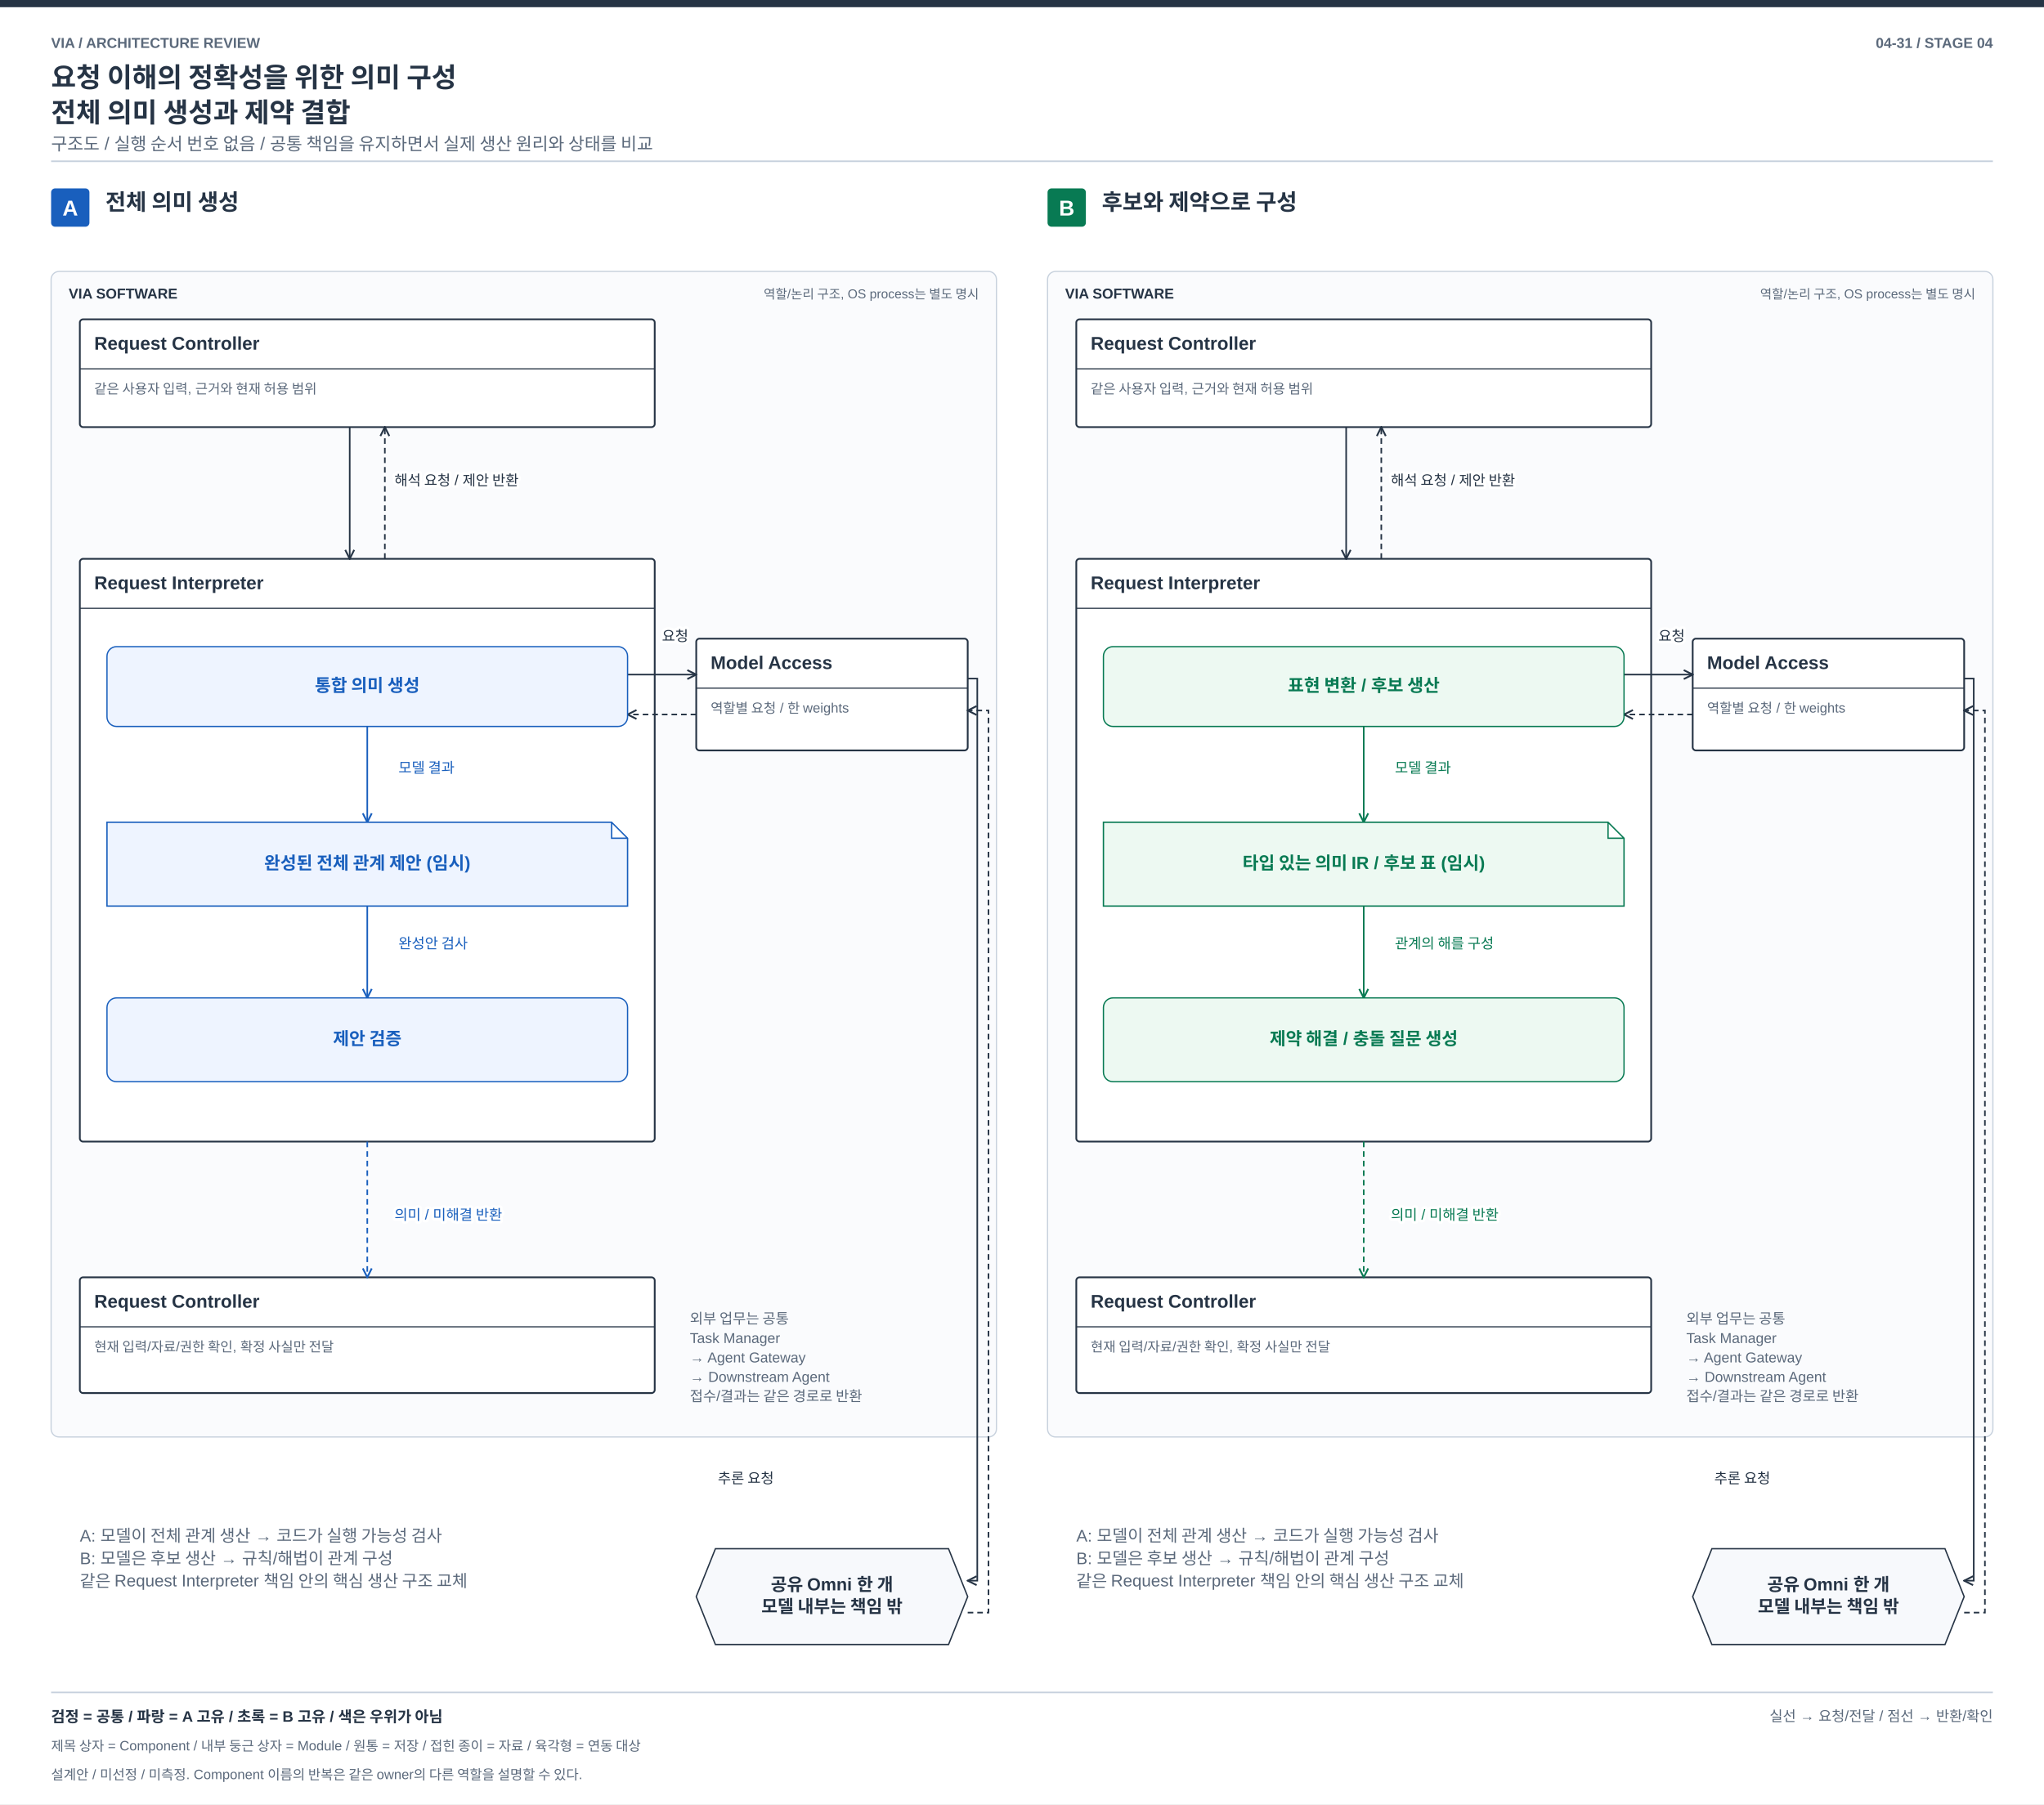
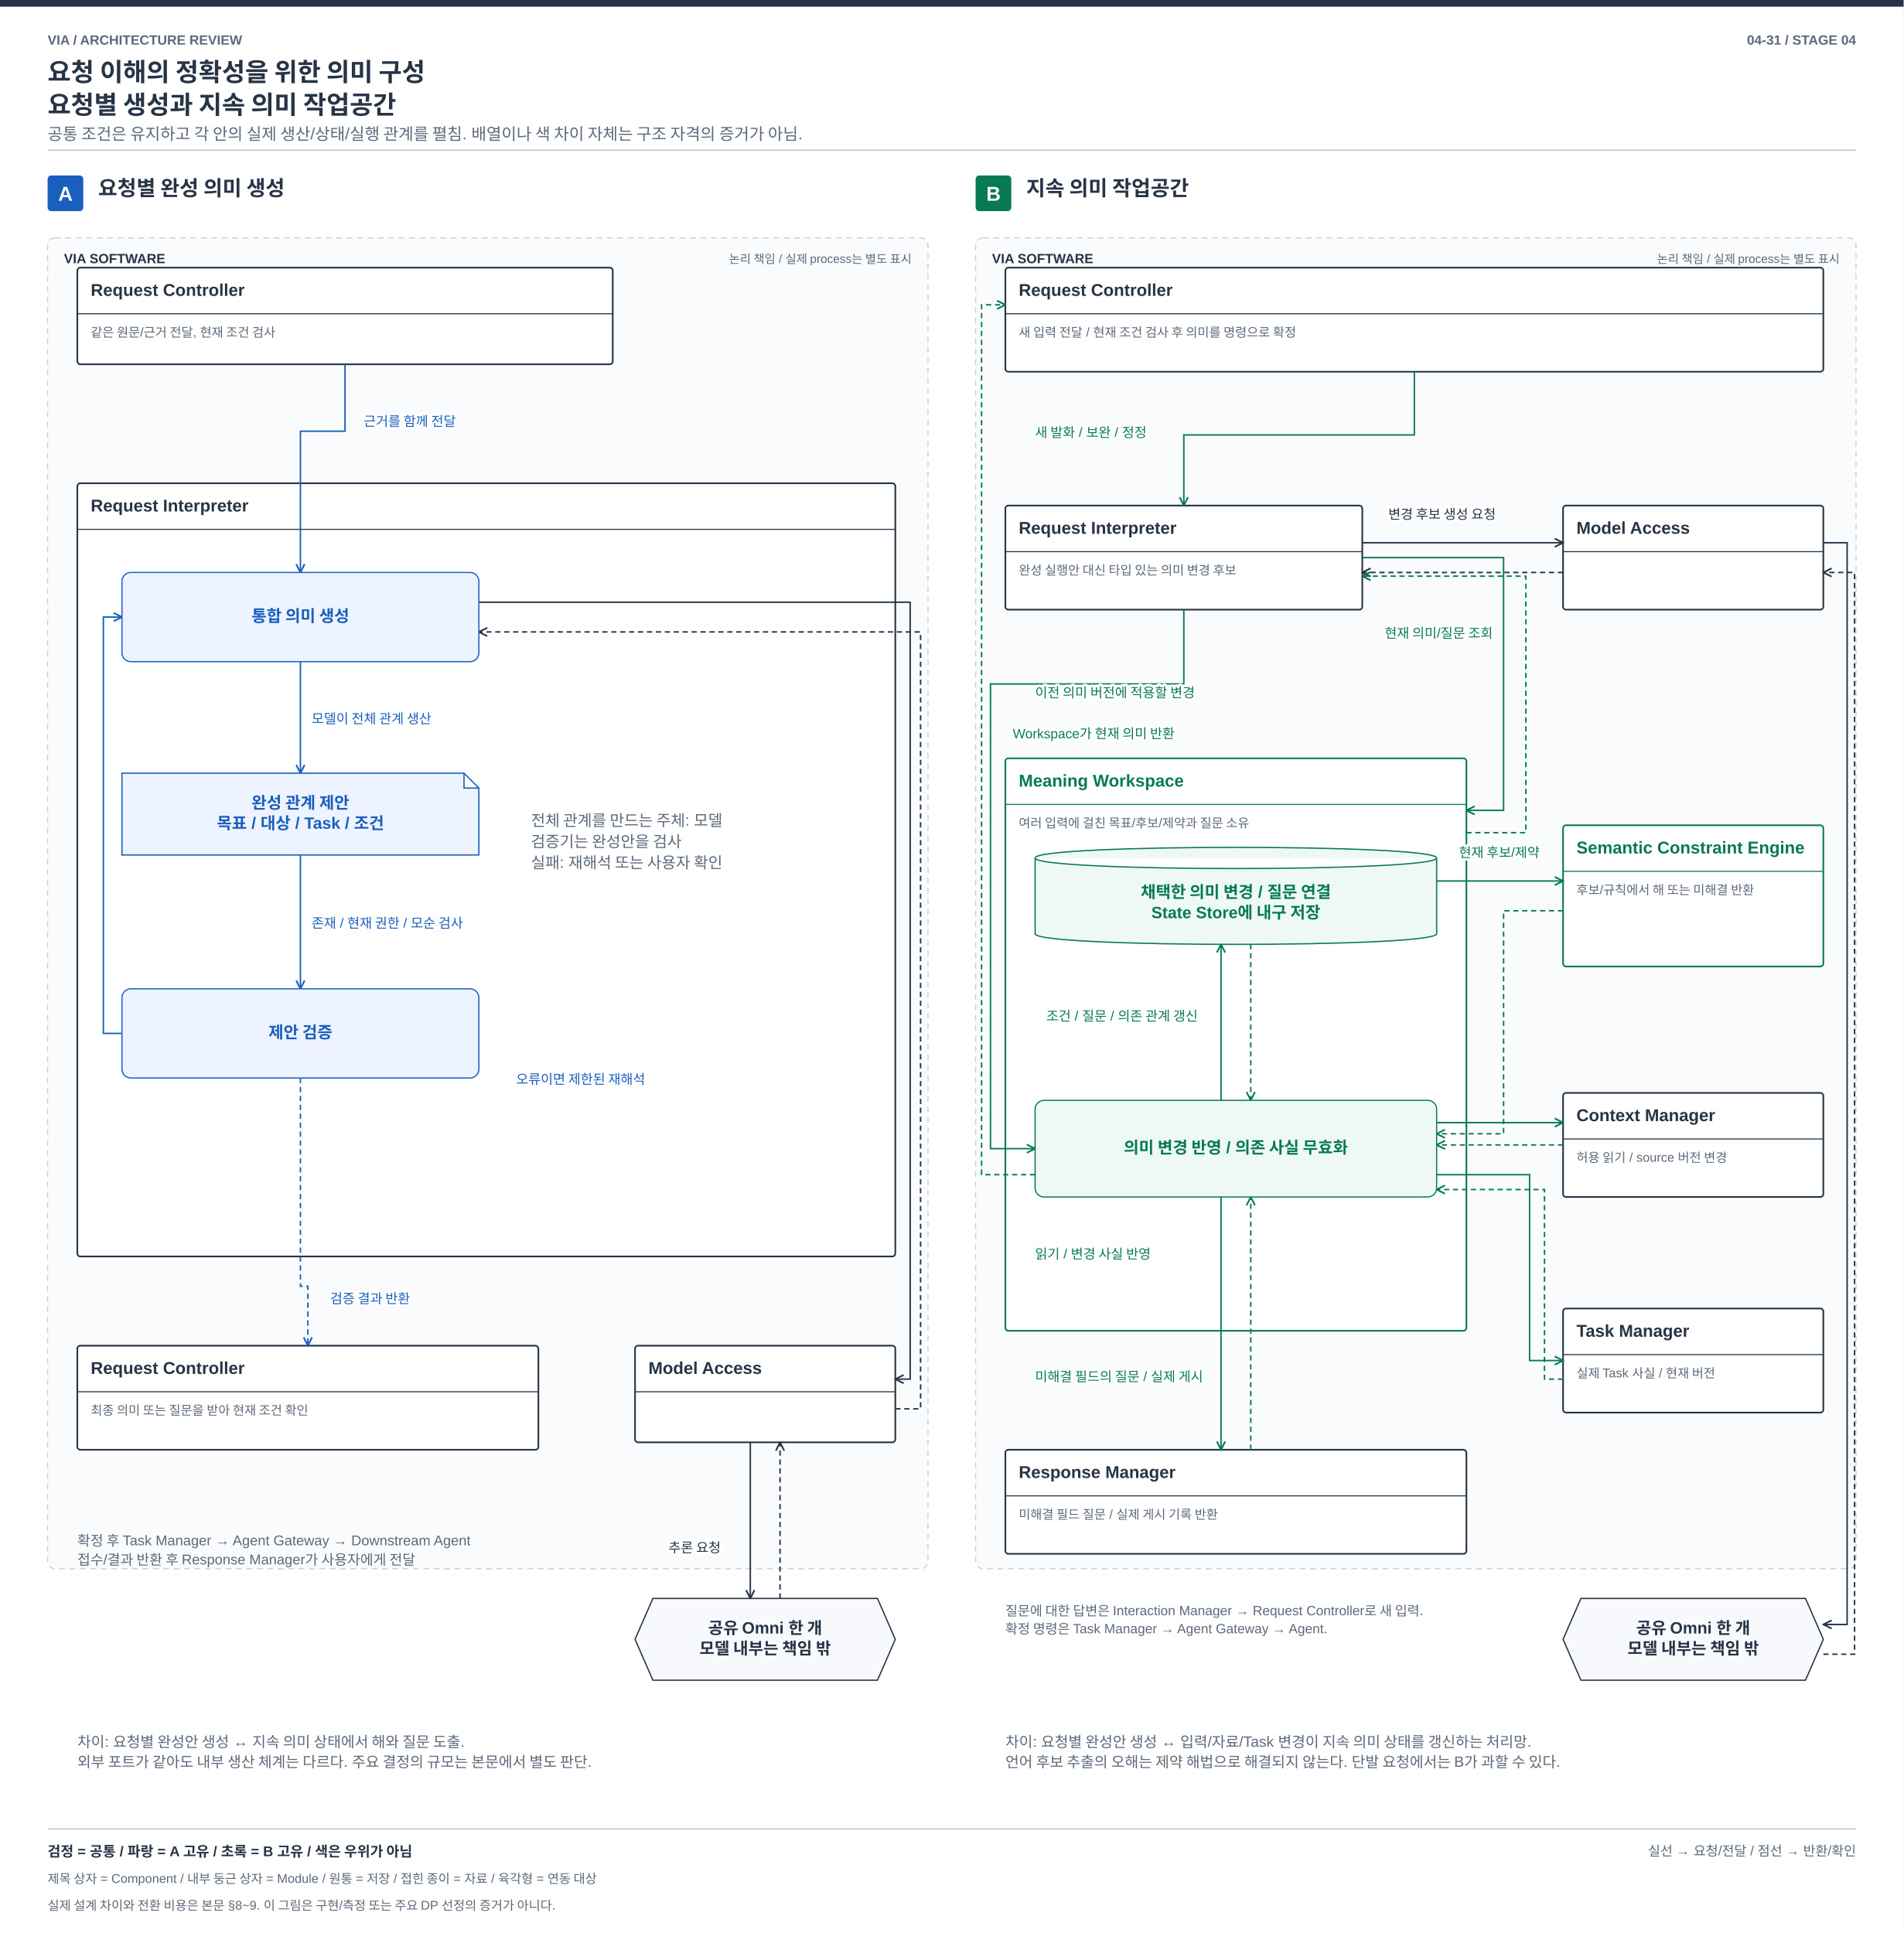
- <svg xmlns="http://www.w3.org/2000/svg" width="2560" height="2260" viewBox="0 0 2560 2260" role="img" aria-labelledby="title">
+ <svg xmlns="http://www.w3.org/2000/svg" width="2560" height="2600" viewBox="0 0 2560 2600" role="img" aria-labelledby="title">
  <defs>
    <marker id="a263445" viewBox="0 0 10 10" refX="9" refY="5" markerWidth="7" markerHeight="7" orient="auto-start-reverse">
      <path d="M1 1L9 5L1 9" fill="none" stroke="#263445" stroke-width="1.6" />
    </marker>
    <marker id="a195FBD" viewBox="0 0 10 10" refX="9" refY="5" markerWidth="7" markerHeight="7" orient="auto-start-reverse">
      <path d="M1 1L9 5L1 9" fill="none" stroke="#195FBD" stroke-width="1.6" />
    </marker>
    <marker id="a087A53" viewBox="0 0 10 10" refX="9" refY="5" markerWidth="7" markerHeight="7" orient="auto-start-reverse">
      <path d="M1 1L9 5L1 9" fill="none" stroke="#087A53" stroke-width="1.6" />
    </marker>
  </defs>
-   <rect width="2560" height="2260" fill="white" />
+   <rect width="2560" height="2600" fill="white" />
  <g font-family="Arial, Apple SD Gothic Neo, Malgun Gothic, sans-serif">
    <rect id="e1" x="0" y="0" width="2560" height="9" rx="0" fill="#263445" stroke="none" stroke-width="1.5" />
    <rect id="e7" x="64" y="236" width="48" height="48" rx="5" fill="#195FBD" stroke="none" stroke-width="1.5" />
-     <rect id="Avia" x="64" y="340" width="1184" height="1460" rx="10" fill="#FAFBFD" stroke="#C7D1DD" stroke-width="1.5" />
-     <rect id="e38" x="1312" y="236" width="48" height="48" rx="5" fill="#087A53" stroke="none" stroke-width="1.5" />
-     <rect id="Bvia" x="1312" y="340" width="1184" height="1460" rx="10" fill="#FAFBFD" stroke="#C7D1DD" stroke-width="1.5" />
-     <g id="Ainput" data-component="true">
-       <rect x="100" y="400" width="720" height="135" rx="4" fill="white" stroke="#263445" stroke-width="2.2" />
-       <path d="M100 462H820" stroke="#263445" stroke-width="1.4" />
-       <text x="118" y="438.0" text-anchor="start" font-size="23" font-weight="700" fill="#263445">Request Controller</text>
-       <text x="118" y="493.0" text-anchor="start" font-size="17" font-weight="400" fill="#5B697B">같은 사용자 입력, 근거와 현재 허용 범위</text>
-     </g>
-     <g id="Acommit" data-component="true">
-       <rect x="100" y="1600" width="720" height="145" rx="4" fill="white" stroke="#263445" stroke-width="2.2" />
-       <path d="M100 1662H820" stroke="#263445" stroke-width="1.4" />
-       <text x="118" y="1638.0" text-anchor="start" font-size="23" font-weight="700" fill="#263445">Request Controller</text>
-       <text x="118" y="1693.0" text-anchor="start" font-size="17" font-weight="400" fill="#5B697B">현재 입력/자료/권한 확인, 확정 사실만 전달</text>
-     </g>
-     <g id="Aengine" data-component="true">
-       <rect x="100" y="700" width="720" height="730" rx="4" fill="white" stroke="#263445" stroke-width="2.2" />
-       <path d="M100 762H820" stroke="#263445" stroke-width="1.4" />
-       <text x="118" y="738.0" text-anchor="start" font-size="23" font-weight="700" fill="#263445">Request Interpreter</text>
+     <rect id="Avia" x="64" y="320" width="1184" height="1790" rx="10" fill="#FAFBFD" stroke="#C7D1DD" stroke-width="1.5" stroke-dasharray="8 6" />
+     <rect id="e39" x="1312" y="236" width="48" height="48" rx="5" fill="#087A53" stroke="none" stroke-width="1.5" />
+     <rect id="Bvia" x="1312" y="320" width="1184" height="1790" rx="10" fill="#FAFBFD" stroke="#C7D1DD" stroke-width="1.5" stroke-dasharray="8 6" />
+     <g id="Arc" data-component="true">
+       <rect x="104" y="360" width="720" height="130" rx="4" fill="white" stroke="#263445" stroke-width="2.2" />
+       <path d="M104 422H824" stroke="#263445" stroke-width="1.4" />
+       <text x="122" y="398.0" text-anchor="start" font-size="23" font-weight="700" fill="#263445">Request Controller</text>
+       <text x="122" y="453.0" text-anchor="start" font-size="17" font-weight="400" fill="#5B697B">같은 원문/근거 전달, 현재 조건 검사</text>
+     </g>
+     <g id="Ari" data-component="true">
+       <rect x="104" y="650" width="1100" height="1040" rx="4" fill="white" stroke="#263445" stroke-width="2.2" />
+       <path d="M104 712H1204" stroke="#263445" stroke-width="1.4" />
+       <text x="122" y="688.0" text-anchor="start" font-size="23" font-weight="700" fill="#263445">Request Interpreter</text>
    </g>
    <g id="Ama" data-component="true">
-       <rect x="872" y="800" width="340" height="140" rx="4" fill="white" stroke="#263445" stroke-width="2.2" />
-       <path d="M872 862H1212" stroke="#263445" stroke-width="1.4" />
-       <text x="890" y="838.0" text-anchor="start" font-size="23" font-weight="700" fill="#263445">Model Access</text>
-       <text x="890" y="893.0" text-anchor="start" font-size="17" font-weight="400" fill="#5B697B">역할별 요청 / 한 weights</text>
-     </g>
-     <g id="Binput" data-component="true">
-       <rect x="1348" y="400" width="720" height="135" rx="4" fill="white" stroke="#263445" stroke-width="2.2" />
-       <path d="M1348 462H2068" stroke="#263445" stroke-width="1.4" />
-       <text x="1366" y="438.0" text-anchor="start" font-size="23" font-weight="700" fill="#263445">Request Controller</text>
-       <text x="1366" y="493.0" text-anchor="start" font-size="17" font-weight="400" fill="#5B697B">같은 사용자 입력, 근거와 현재 허용 범위</text>
-     </g>
-     <g id="Bcommit" data-component="true">
-       <rect x="1348" y="1600" width="720" height="145" rx="4" fill="white" stroke="#263445" stroke-width="2.2" />
-       <path d="M1348 1662H2068" stroke="#263445" stroke-width="1.4" />
-       <text x="1366" y="1638.0" text-anchor="start" font-size="23" font-weight="700" fill="#263445">Request Controller</text>
-       <text x="1366" y="1693.0" text-anchor="start" font-size="17" font-weight="400" fill="#5B697B">현재 입력/자료/권한 확인, 확정 사실만 전달</text>
+       <rect x="854" y="1810" width="350" height="130" rx="4" fill="white" stroke="#263445" stroke-width="2.2" />
+       <path d="M854 1872H1204" stroke="#263445" stroke-width="1.4" />
+       <text x="872" y="1848.0" text-anchor="start" font-size="23" font-weight="700" fill="#263445">Model Access</text>
+     </g>
+     <g id="Aout" data-component="true">
+       <rect x="104" y="1810" width="620" height="140" rx="4" fill="white" stroke="#263445" stroke-width="2.2" />
+       <path d="M104 1872H724" stroke="#263445" stroke-width="1.4" />
+       <text x="122" y="1848.0" text-anchor="start" font-size="23" font-weight="700" fill="#263445">Request Controller</text>
+       <text x="122" y="1903.0" text-anchor="start" font-size="17" font-weight="400" fill="#5B697B">최종 의미 또는 질문을 받아 현재 조건 확인</text>
+     </g>
+     <g id="Brc" data-component="true">
+       <rect x="1352" y="360" width="1100" height="140" rx="4" fill="white" stroke="#263445" stroke-width="2.2" />
+       <path d="M1352 422H2452" stroke="#263445" stroke-width="1.4" />
+       <text x="1370" y="398.0" text-anchor="start" font-size="23" font-weight="700" fill="#263445">Request Controller</text>
+       <text x="1370" y="453.0" text-anchor="start" font-size="17" font-weight="400" fill="#5B697B">새 입력 전달 / 현재 조건 검사 후 의미를 명령으로 확정</text>
+     </g>
+     <g id="Bri" data-component="true">
+       <rect x="1352" y="680" width="480" height="140" rx="4" fill="white" stroke="#263445" stroke-width="2.2" />
+       <path d="M1352 742H1832" stroke="#263445" stroke-width="1.4" />
+       <text x="1370" y="718.0" text-anchor="start" font-size="23" font-weight="700" fill="#263445">Request Interpreter</text>
+       <text x="1370" y="773.0" text-anchor="start" font-size="17" font-weight="400" fill="#5B697B">완성 실행안 대신 타입 있는 의미 변경 후보</text>
+     </g>
+     <g id="Bma" data-component="true">
+       <rect x="2102" y="680" width="350" height="140" rx="4" fill="white" stroke="#263445" stroke-width="2.2" />
+       <path d="M2102 742H2452" stroke="#263445" stroke-width="1.4" />
+       <text x="2120" y="718.0" text-anchor="start" font-size="23" font-weight="700" fill="#263445">Model Access</text>
+     </g>
+     <g id="Bworkspace" data-component="true">
+       <rect x="1352" y="1020" width="620" height="770" rx="4" fill="white" stroke="#087A53" stroke-width="2.2" />
+       <path d="M1352 1082H1972" stroke="#087A53" stroke-width="1.4" />
+       <text x="1370" y="1058.0" text-anchor="start" font-size="23" font-weight="700" fill="#087A53">Meaning Workspace</text>
+       <text x="1370" y="1113.0" text-anchor="start" font-size="17" font-weight="400" fill="#5B697B">여러 입력에 걸친 목표/후보/제약과 질문 소유</text>
    </g>
    <g id="Bengine" data-component="true">
-       <rect x="1348" y="700" width="720" height="730" rx="4" fill="white" stroke="#263445" stroke-width="2.2" />
-       <path d="M1348 762H2068" stroke="#263445" stroke-width="1.4" />
-       <text x="1366" y="738.0" text-anchor="start" font-size="23" font-weight="700" fill="#263445">Request Interpreter</text>
-     </g>
-     <g id="Bma" data-component="true">
-       <rect x="2120" y="800" width="340" height="140" rx="4" fill="white" stroke="#263445" stroke-width="2.2" />
-       <path d="M2120 862H2460" stroke="#263445" stroke-width="1.4" />
-       <text x="2138" y="838.0" text-anchor="start" font-size="23" font-weight="700" fill="#263445">Model Access</text>
-       <text x="2138" y="893.0" text-anchor="start" font-size="17" font-weight="400" fill="#5B697B">역할별 요청 / 한 weights</text>
+       <rect x="2102" y="1110" width="350" height="190" rx="4" fill="white" stroke="#087A53" stroke-width="2.2" />
+       <path d="M2102 1172H2452" stroke="#087A53" stroke-width="1.4" />
+       <text x="2120" y="1148.0" text-anchor="start" font-size="23" font-weight="700" fill="#087A53">Semantic Constraint Engine</text>
+       <text x="2120" y="1203.0" text-anchor="start" font-size="17" font-weight="400" fill="#5B697B">후보/규칙에서 해 또는 미해결 반환</text>
+     </g>
+     <g id="Bcm" data-component="true">
+       <rect x="2102" y="1470" width="350" height="140" rx="4" fill="white" stroke="#263445" stroke-width="2.2" />
+       <path d="M2102 1532H2452" stroke="#263445" stroke-width="1.4" />
+       <text x="2120" y="1508.0" text-anchor="start" font-size="23" font-weight="700" fill="#263445">Context Manager</text>
+       <text x="2120" y="1563.0" text-anchor="start" font-size="17" font-weight="400" fill="#5B697B">허용 읽기 / source 버전 변경</text>
+     </g>
+     <g id="Btm" data-component="true">
+       <rect x="2102" y="1760" width="350" height="140" rx="4" fill="white" stroke="#263445" stroke-width="2.2" />
+       <path d="M2102 1822H2452" stroke="#263445" stroke-width="1.4" />
+       <text x="2120" y="1798.0" text-anchor="start" font-size="23" font-weight="700" fill="#263445">Task Manager</text>
+       <text x="2120" y="1853.0" text-anchor="start" font-size="17" font-weight="400" fill="#5B697B">실제 Task 사실 / 현재 버전</text>
+     </g>
+     <g id="Brm" data-component="true">
+       <rect x="1352" y="1950" width="620" height="140" rx="4" fill="white" stroke="#263445" stroke-width="2.2" />
+       <path d="M1352 2012H1972" stroke="#263445" stroke-width="1.4" />
+       <text x="1370" y="1988.0" text-anchor="start" font-size="23" font-weight="700" fill="#263445">Response Manager</text>
+       <text x="1370" y="2043.0" text-anchor="start" font-size="17" font-weight="400" fill="#5B697B">미해결 필드 질문 / 실제 게시 기록 반환</text>
    </g>
    <polyline id="e6" points="64,202 2496,202" fill="none" stroke="#C7D1DD" stroke-width="2" />
-     <polyline id="e20" points="460.0,910 460.0,1030" fill="none" stroke="#195FBD" stroke-width="2" marker-end="url(#a195FBD)" />
-     <polyline id="e22" points="460.0,1135 460.0,1250" fill="none" stroke="#195FBD" stroke-width="2" marker-end="url(#a195FBD)" />
-     <polyline id="e26" points="1212,850.0 1224,850.0 1224,1980 1212,1980.0" fill="none" stroke="#263445" stroke-width="2" marker-end="url(#a263445)" />
-     <polyline id="e28" points="1212,2020.0 1238,2020 1238,890.0 1212,890.0" fill="none" stroke="#263445" stroke-width="2" stroke-dasharray="7 5" marker-end="url(#a263445)" />
-     <polyline id="e29" points="786,845.0 872,845.0" fill="none" stroke="#263445" stroke-width="2" marker-end="url(#a263445)" />
-     <polyline id="e31" points="872,895.0 786,895.0" fill="none" stroke="#263445" stroke-width="2" stroke-dasharray="7 5" marker-end="url(#a263445)" />
-     <polyline id="e32" points="438.0,535 438.0,700" fill="none" stroke="#263445" stroke-width="2" marker-end="url(#a263445)" />
-     <polyline id="e34" points="482.0,700 482.0,535" fill="none" stroke="#263445" stroke-width="2" stroke-dasharray="7 5" marker-end="url(#a263445)" />
-     <polyline id="e35" points="460.0,1430 460.0,1600" fill="none" stroke="#195FBD" stroke-width="2" stroke-dasharray="7 5" marker-end="url(#a195FBD)" />
-     <polyline id="e51" points="1708.0,910 1708.0,1030" fill="none" stroke="#087A53" stroke-width="2" marker-end="url(#a087A53)" />
-     <polyline id="e53" points="1708.0,1135 1708.0,1250" fill="none" stroke="#087A53" stroke-width="2" marker-end="url(#a087A53)" />
-     <polyline id="e57" points="2460,850.0 2472,850.0 2472,1980 2460,1980.0" fill="none" stroke="#263445" stroke-width="2" marker-end="url(#a263445)" />
-     <polyline id="e59" points="2460,2020.0 2486,2020 2486,890.0 2460,890.0" fill="none" stroke="#263445" stroke-width="2" stroke-dasharray="7 5" marker-end="url(#a263445)" />
-     <polyline id="e60" points="2034,845.0 2120,845.0" fill="none" stroke="#263445" stroke-width="2" marker-end="url(#a263445)" />
-     <polyline id="e62" points="2120,895.0 2034,895.0" fill="none" stroke="#263445" stroke-width="2" stroke-dasharray="7 5" marker-end="url(#a263445)" />
-     <polyline id="e63" points="1686.0,535 1686.0,700" fill="none" stroke="#263445" stroke-width="2" marker-end="url(#a263445)" />
-     <polyline id="e65" points="1730.0,700 1730.0,535" fill="none" stroke="#263445" stroke-width="2" stroke-dasharray="7 5" marker-end="url(#a263445)" />
-     <polyline id="e66" points="1708.0,1430 1708.0,1600" fill="none" stroke="#087A53" stroke-width="2" stroke-dasharray="7 5" marker-end="url(#a087A53)" />
-     <polyline id="e69" points="64,2120 2496,2120" fill="none" stroke="#C7D1DD" stroke-width="2" />
-     <g id="Afirst" data-node="true" data-x="134" data-y="810" data-w="652" data-h="100">
-       <rect x="134" y="810" width="652" height="100" rx="12" fill="#EEF4FF" stroke="#195FBD" stroke-width="1.6" />
-       <text x="460.0" y="866.25" text-anchor="middle" font-size="22" font-weight="700" fill="#195FBD">통합 의미 생성</text>
-     </g>
-     <g id="Air" data-node="true" data-x="134" data-y="1030" data-w="652" data-h="105">
-       <path d="M134 1030H766L786 1050V1135H134Z M766 1030V1050H786" fill="#EEF4FF" stroke="#195FBD" stroke-width="1.7" />
-       <text x="460.0" y="1088.75" text-anchor="middle" font-size="22" font-weight="700" fill="#195FBD">완성된 전체 관계 제안 (임시)</text>
-     </g>
-     <g id="Alast" data-node="true" data-x="134" data-y="1250" data-w="652" data-h="105">
-       <rect x="134" y="1250" width="652" height="105" rx="12" fill="#EEF4FF" stroke="#195FBD" stroke-width="1.6" />
-       <text x="460.0" y="1308.75" text-anchor="middle" font-size="22" font-weight="700" fill="#195FBD">제안 검증</text>
-     </g>
-     <g id="Aomni" data-node="true" data-x="872" data-y="1940" data-w="340" data-h="120">
-       <path d="M896 1940H1188L1212 2000.0L1188 2060H896L872 2000.0Z" fill="#F7F9FC" stroke="#263445" stroke-width="1.7" />
-       <text x="1042.0" y="1992.5" text-anchor="middle" font-size="22" font-weight="700" fill="#263445">공유 Omni 한 개</text>
-       <text x="1042.0" y="2020.0" text-anchor="middle" font-size="22" font-weight="700" fill="#263445">모델 내부는 책임 밖</text>
-     </g>
-     <g id="Bfirst" data-node="true" data-x="1382" data-y="810" data-w="652" data-h="100">
-       <rect x="1382" y="810" width="652" height="100" rx="12" fill="#EDF9F2" stroke="#087A53" stroke-width="1.6" />
-       <text x="1708.0" y="866.25" text-anchor="middle" font-size="22" font-weight="700" fill="#087A53">표현 변환 / 후보 생산</text>
-     </g>
-     <g id="Bir" data-node="true" data-x="1382" data-y="1030" data-w="652" data-h="105">
-       <path d="M1382 1030H2014L2034 1050V1135H1382Z M2014 1030V1050H2034" fill="#EDF9F2" stroke="#087A53" stroke-width="1.7" />
-       <text x="1708.0" y="1088.75" text-anchor="middle" font-size="22" font-weight="700" fill="#087A53">타입 있는 의미 IR / 후보 표 (임시)</text>
-     </g>
-     <g id="Blast" data-node="true" data-x="1382" data-y="1250" data-w="652" data-h="105">
-       <rect x="1382" y="1250" width="652" height="105" rx="12" fill="#EDF9F2" stroke="#087A53" stroke-width="1.6" />
-       <text x="1708.0" y="1308.75" text-anchor="middle" font-size="22" font-weight="700" fill="#087A53">제약 해결 / 충돌 질문 생성</text>
-     </g>
-     <g id="Bomni" data-node="true" data-x="2120" data-y="1940" data-w="340" data-h="120">
-       <path d="M2144 1940H2436L2460 2000.0L2436 2060H2144L2120 2000.0Z" fill="#F7F9FC" stroke="#263445" stroke-width="1.7" />
-       <text x="2290.0" y="1992.5" text-anchor="middle" font-size="22" font-weight="700" fill="#263445">공유 Omni 한 개</text>
-       <text x="2290.0" y="2020.0" text-anchor="middle" font-size="22" font-weight="700" fill="#263445">모델 내부는 책임 밖</text>
+     <polyline id="e18" points="464.0,490 464,580 404,580 404.0,770" fill="none" stroke="#195FBD" stroke-width="2" marker-end="url(#a195FBD)" />
+     <polyline id="e20" points="404.0,890 404.0,1040" fill="none" stroke="#195FBD" stroke-width="2" marker-end="url(#a195FBD)" />
+     <polyline id="e22" points="404.0,1150 404.0,1330" fill="none" stroke="#195FBD" stroke-width="2" marker-end="url(#a195FBD)" />
+     <polyline id="e24" points="164,1390.0 139,1390 139,830 164,830.0" fill="none" stroke="#195FBD" stroke-width="2" marker-end="url(#a195FBD)" />
+     <polyline id="e29" points="1009.0,1940 1009.0,2150" fill="none" stroke="#263445" stroke-width="2" marker-end="url(#a263445)" />
+     <polyline id="e31" points="1049.0,2150 1049.0,1940" fill="none" stroke="#263445" stroke-width="2" stroke-dasharray="7 5" marker-end="url(#a263445)" />
+     <polyline id="e32" points="644,810.0 1224,810.0 1224,1855.0 1204,1855.0" fill="none" stroke="#263445" stroke-width="2" marker-end="url(#a263445)" />
+     <polyline id="e33" points="1204,1895.0 1238,1895.0 1238,850.0 644,850.0" fill="none" stroke="#263445" stroke-width="2" stroke-dasharray="7 5" marker-end="url(#a263445)" />
+     <polyline id="e35" points="404.0,1450 404,1730 414,1730 414.0,1810" fill="none" stroke="#195FBD" stroke-width="2" stroke-dasharray="7 5" marker-end="url(#a195FBD)" />
+     <polyline id="e55" points="1902.0,500 1902,585 1592,585 1592.0,680" fill="none" stroke="#087A53" stroke-width="2" marker-end="url(#a087A53)" />
+     <polyline id="e57" points="1832,730.0 2102,730.0" fill="none" stroke="#263445" stroke-width="2" marker-end="url(#a263445)" />
+     <polyline id="e59" points="2102,770.0 1832,770.0" fill="none" stroke="#263445" stroke-width="2" stroke-dasharray="7 5" marker-end="url(#a263445)" />
+     <polyline id="e60" points="1832,750.0 2022,750 2022,1090 1972,1090.0" fill="none" stroke="#087A53" stroke-width="2" marker-end="url(#a087A53)" />
+     <polyline id="e62" points="1972,1120.0 2052,1120 2052,775 1832,775.0" fill="none" stroke="#087A53" stroke-width="2" stroke-dasharray="7 5" marker-end="url(#a087A53)" />
+     <polyline id="e63" points="1592.0,820 1592,920 1332,920 1332,1545 1392,1545.0" fill="none" stroke="#087A53" stroke-width="2" marker-end="url(#a087A53)" />
+     <polyline id="e65" points="1642.0,1480 1642.0,1270" fill="none" stroke="#087A53" stroke-width="2" marker-end="url(#a087A53)" />
+     <polyline id="e67" points="1682.0,1270 1682.0,1480" fill="none" stroke="#087A53" stroke-width="2" stroke-dasharray="7 5" marker-end="url(#a087A53)" />
+     <polyline id="e68" points="1932,1185.0 2102,1185.0" fill="none" stroke="#087A53" stroke-width="2" marker-end="url(#a087A53)" />
+     <polyline id="e70" points="2102,1225.0 2022,1225 2022,1525 1932,1525.0" fill="none" stroke="#087A53" stroke-width="2" stroke-dasharray="7 5" marker-end="url(#a087A53)" />
+     <polyline id="e71" points="1932,1510.0 2047,1510 2102,1510.0" fill="none" stroke="#087A53" stroke-width="2" marker-end="url(#a087A53)" />
+     <polyline id="e73" points="2102,1540.0 1932,1540.0" fill="none" stroke="#087A53" stroke-width="2" stroke-dasharray="7 5" marker-end="url(#a087A53)" />
+     <polyline id="e74" points="1932,1580.0 2057,1580 2057,1830 2102,1830.0" fill="none" stroke="#087A53" stroke-width="2" marker-end="url(#a087A53)" />
+     <polyline id="e75" points="2102,1855.0 2077,1855 2077,1600 1932,1600.0" fill="none" stroke="#087A53" stroke-width="2" stroke-dasharray="7 5" marker-end="url(#a087A53)" />
+     <polyline id="e76" points="1642.0,1610 1642.0,1950" fill="none" stroke="#087A53" stroke-width="2" marker-end="url(#a087A53)" />
+     <polyline id="e78" points="1682.0,1950 1682.0,1610" fill="none" stroke="#087A53" stroke-width="2" stroke-dasharray="7 5" marker-end="url(#a087A53)" />
+     <polyline id="e79" points="1392,1580.0 1320,1580 1320,410 1352,410.0" fill="none" stroke="#087A53" stroke-width="2" stroke-dasharray="7 5" marker-end="url(#a087A53)" />
+     <polyline id="e82" points="2452,730.0 2484,730 2484,2185 2452,2185.0" fill="none" stroke="#263445" stroke-width="2" marker-end="url(#a263445)" />
+     <polyline id="e83" points="2452,2225.0 2494,2225 2494,770 2452,770.0" fill="none" stroke="#263445" stroke-width="2" stroke-dasharray="7 5" marker-end="url(#a263445)" />
+     <polyline id="e86" points="64,2460 2496,2460" fill="none" stroke="#C7D1DD" stroke-width="2" />
+     <g id="Aproducer" data-node="true" data-x="164" data-y="770" data-w="480" data-h="120">
+       <rect x="164" y="770" width="480" height="120" rx="12" fill="#EEF4FF" stroke="#195FBD" stroke-width="1.6" />
+       <text x="404.0" y="836.25" text-anchor="middle" font-size="22" font-weight="700" fill="#195FBD">통합 의미 생성</text>
+     </g>
+     <g id="Aproposal" data-node="true" data-x="164" data-y="1040" data-w="480" data-h="110">
+       <path d="M164 1040H624L644 1060V1150H164Z M624 1040V1060H644" fill="#EEF4FF" stroke="#195FBD" stroke-width="1.7" />
+       <text x="404.0" y="1087.5" text-anchor="middle" font-size="22" font-weight="700" fill="#195FBD">완성 관계 제안</text>
+       <text x="404.0" y="1115.0" text-anchor="middle" font-size="22" font-weight="700" fill="#195FBD">목표 / 대상 / Task / 조건</text>
+     </g>
+     <g id="Avalidator" data-node="true" data-x="164" data-y="1330" data-w="480" data-h="120">
+       <rect x="164" y="1330" width="480" height="120" rx="12" fill="#EEF4FF" stroke="#195FBD" stroke-width="1.6" />
+       <text x="404.0" y="1396.25" text-anchor="middle" font-size="22" font-weight="700" fill="#195FBD">제안 검증</text>
+     </g>
+     <g id="Aomni" data-node="true" data-x="854" data-y="2150" data-w="350" data-h="110">
+       <path d="M878 2150H1180L1204 2205.0L1180 2260H878L854 2205.0Z" fill="#F7F9FC" stroke="#263445" stroke-width="1.7" />
+       <text x="1029.0" y="2197.5" text-anchor="middle" font-size="22" font-weight="700" fill="#263445">공유 Omni 한 개</text>
+       <text x="1029.0" y="2225.0" text-anchor="middle" font-size="22" font-weight="700" fill="#263445">모델 내부는 책임 밖</text>
+     </g>
+     <g id="Bfacts" data-node="true" data-x="1392" data-y="1140" data-w="540" data-h="130">
+       <path d="M1392 1154C1392 1135 1932 1135 1932 1154V1256C1932 1275 1392 1275 1392 1256Z M1392 1154C1392 1173 1932 1173 1932 1154" fill="#EDF9F2" stroke="#087A53" stroke-width="1.7" />
+       <text x="1662.0" y="1207.5" text-anchor="middle" font-size="22" font-weight="700" fill="#087A53">채택한 의미 변경 / 질문 연결</text>
+       <text x="1662.0" y="1235.0" text-anchor="middle" font-size="22" font-weight="700" fill="#087A53">State Store에 내구 저장</text>
+     </g>
+     <g id="Bupdate" data-node="true" data-x="1392" data-y="1480" data-w="540" data-h="130">
+       <rect x="1392" y="1480" width="540" height="130" rx="12" fill="#EDF9F2" stroke="#087A53" stroke-width="1.6" />
+       <text x="1662.0" y="1551.25" text-anchor="middle" font-size="22" font-weight="700" fill="#087A53">의미 변경 반영 / 의존 사실 무효화</text>
+     </g>
+     <g id="Bomni" data-node="true" data-x="2102" data-y="2150" data-w="350" data-h="110">
+       <path d="M2126 2150H2428L2452 2205.0L2428 2260H2126L2102 2205.0Z" fill="#F7F9FC" stroke="#263445" stroke-width="1.7" />
+       <text x="2277.0" y="2197.5" text-anchor="middle" font-size="22" font-weight="700" fill="#263445">공유 Omni 한 개</text>
+       <text x="2277.0" y="2225.0" text-anchor="middle" font-size="22" font-weight="700" fill="#263445">모델 내부는 책임 밖</text>
    </g>
    <g id="e2">
      <text x="64" y="60.0" text-anchor="start" font-size="18" font-weight="700" fill="#5B697B">VIA  /  ARCHITECTURE REVIEW</text>
    </g>
    <g id="e3">
      <text x="2496" y="60.0" text-anchor="end" font-size="18" font-weight="700" fill="#5B697B">04-31  /  STAGE 04</text>
    </g>
    <g id="e4">
      <text x="64" y="109" text-anchor="start" font-size="34" font-weight="700" fill="#263445">요청 이해의 정확성을 위한 의미 구성</text>
-       <text x="64" y="153" text-anchor="start" font-size="34" font-weight="700" fill="#263445">전체 의미 생성과 제약 결합</text>
+       <text x="64" y="153" text-anchor="start" font-size="34" font-weight="700" fill="#263445">요청별 생성과 지속 의미 작업공간</text>
    </g>
    <g id="e5">
-       <text x="64" y="188.0" text-anchor="start" font-size="22" font-weight="400" fill="#5B697B">구조도 / 실행 순서 번호 없음 / 공통 책임을 유지하면서 실제 생산 원리와 상태를 비교</text>
+       <text x="64" y="188.0" text-anchor="start" font-size="22" font-weight="400" fill="#5B697B">공통 조건은 유지하고 각 안의 실제 생산/상태/실행 관계를 펼침. 배열이나 색 차이 자체는 구조 자격의 증거가 아님.</text>
    </g>
    <g id="e8">
      <text x="88" y="270.0" text-anchor="middle" font-size="27" font-weight="700" fill="white">A</text>
    </g>
    <g id="e9">
-       <text x="132" y="263.0" text-anchor="start" font-size="28" font-weight="700" fill="#263445">전체 의미 생성</text>
+       <text x="132" y="263.0" text-anchor="start" font-size="28" font-weight="700" fill="#263445">요청별 완성 의미 생성</text>
    </g>
    <g id="e11">
-       <text x="86" y="374.0" text-anchor="start" font-size="18" font-weight="700" fill="#263445">VIA SOFTWARE</text>
+       <text x="86" y="354.0" text-anchor="start" font-size="18" font-weight="700" fill="#263445">VIA SOFTWARE</text>
    </g>
    <g id="e12">
-       <text x="1226" y="374.0" text-anchor="end" font-size="16" font-weight="400" fill="#5B697B">역할/논리 구조, OS process는 별도 명시</text>
-     </g>
-     <g id="e15">
-       <text x="864" y="1658.0" text-anchor="start" font-size="18" font-weight="400" fill="#5B697B">외부 업무는 공통</text>
-       <text x="864" y="1682.3" text-anchor="start" font-size="18" font-weight="400" fill="#5B697B">Task Manager</text>
-       <text x="864" y="1706.6" text-anchor="start" font-size="18" font-weight="400" fill="#5B697B">→ Agent Gateway</text>
-       <text x="864" y="1730.9" text-anchor="start" font-size="18" font-weight="400" fill="#5B697B">→ Downstream Agent</text>
-       <text x="864" y="1755.2" text-anchor="start" font-size="18" font-weight="400" fill="#5B697B">접수/결과는 같은 경로로 반환</text>
+       <text x="1226" y="354.0" text-anchor="end" font-size="16" font-weight="400" fill="#5B697B">논리 책임 / 실제 process는 별도 표시</text>
+     </g>
+     <g id="e19" paint-order="stroke" stroke="white" stroke-width="7" stroke-linejoin="round">
+       <text x="489" y="573.0" text-anchor="start" font-size="18" font-weight="400" fill="#195FBD">근거를 함께 전달</text>
    </g>
    <g id="e21" paint-order="stroke" stroke="white" stroke-width="7" stroke-linejoin="round">
-       <text x="499" y="968.0" text-anchor="start" font-size="18" font-weight="400" fill="#195FBD">모델 결과</text>
+       <text x="419" y="973.0" text-anchor="start" font-size="18" font-weight="400" fill="#195FBD">모델이 전체 관계 생산</text>
    </g>
    <g id="e23" paint-order="stroke" stroke="white" stroke-width="7" stroke-linejoin="round">
-       <text x="499" y="1188.0" text-anchor="start" font-size="18" font-weight="400" fill="#195FBD">완성안 검사</text>
-     </g>
-     <g id="e27" paint-order="stroke" stroke="white" stroke-width="7" stroke-linejoin="round">
-       <text x="899" y="1858.0" text-anchor="start" font-size="18" font-weight="400" fill="#263445">추론 요청</text>
+       <text x="419" y="1248.0" text-anchor="start" font-size="18" font-weight="400" fill="#195FBD">존재 / 현재 권한 / 모순 검사</text>
+     </g>
+     <g id="e25" paint-order="stroke" stroke="white" stroke-width="7" stroke-linejoin="round">
+       <text x="694" y="1458.0" text-anchor="start" font-size="18" font-weight="400" fill="#195FBD">오류이면 제한된 재해석</text>
+     </g>
+     <g id="e26">
+       <text x="714" y="1111.0" text-anchor="start" font-size="21" font-weight="400" fill="#5B697B">전체 관계를 만드는 주체: 모델</text>
+       <text x="714" y="1139.35" text-anchor="start" font-size="21" font-weight="400" fill="#5B697B">검증기는 완성안을 검사</text>
+       <text x="714" y="1167.7" text-anchor="start" font-size="21" font-weight="400" fill="#5B697B">실패: 재해석 또는 사용자 확인</text>
    </g>
    <g id="e30" paint-order="stroke" stroke="white" stroke-width="7" stroke-linejoin="round">
-       <text x="829" y="803.0" text-anchor="start" font-size="18" font-weight="400" fill="#263445">요청</text>
-     </g>
-     <g id="e33" paint-order="stroke" stroke="white" stroke-width="7" stroke-linejoin="round">
-       <text x="494" y="608.0" text-anchor="start" font-size="18" font-weight="400" fill="#263445">해석 요청 / 제안 반환</text>
+       <text x="899" y="2088.0" text-anchor="start" font-size="18" font-weight="400" fill="#263445">추론 요청</text>
    </g>
    <g id="e36" paint-order="stroke" stroke="white" stroke-width="7" stroke-linejoin="round">
-       <text x="494" y="1528.0" text-anchor="start" font-size="18" font-weight="400" fill="#195FBD">의미 / 미해결 반환</text>
+       <text x="444" y="1753.0" text-anchor="start" font-size="18" font-weight="400" fill="#195FBD">검증 결과 반환</text>
    </g>
    <g id="e37">
-       <text x="100" y="1931.0" text-anchor="start" font-size="21" font-weight="400" fill="#5B697B">A: 모델이 전체 관계 생산 → 코드가 실행 가능성 검사</text>
-       <text x="100" y="1959.35" text-anchor="start" font-size="21" font-weight="400" fill="#5B697B">B: 모델은 후보 생산 → 규칙/해법이 관계 구성</text>
-       <text x="100" y="1987.7" text-anchor="start" font-size="21" font-weight="400" fill="#5B697B">같은 Request Interpreter 책임 안의 핵심 생산 구조 교체</text>
-     </g>
-     <g id="e39">
+       <text x="104" y="2079.0" text-anchor="start" font-size="19" font-weight="400" fill="#5B697B">확정 후 Task Manager → Agent Gateway → Downstream Agent</text>
+       <text x="104" y="2104.65" text-anchor="start" font-size="19" font-weight="400" fill="#5B697B">접수/결과 반환 후 Response Manager가 사용자에게 전달</text>
+     </g>
+     <g id="e38">
+       <text x="104" y="2350.0" text-anchor="start" font-size="20" font-weight="400" fill="#5B697B">차이: 요청별 완성안 생성 ↔ 지속 의미 상태에서 해와 질문 도출.</text>
+       <text x="104" y="2377.0" text-anchor="start" font-size="20" font-weight="400" fill="#5B697B">외부 포트가 같아도 내부 생산 체계는 다르다. 주요 결정의 규모는 본문에서 별도 판단.</text>
+     </g>
+     <g id="e40">
      <text x="1336" y="270.0" text-anchor="middle" font-size="27" font-weight="700" fill="white">B</text>
    </g>
-     <g id="e40">
-       <text x="1380" y="263.0" text-anchor="start" font-size="28" font-weight="700" fill="#263445">후보와 제약으로 구성</text>
-     </g>
-     <g id="e42">
-       <text x="1334" y="374.0" text-anchor="start" font-size="18" font-weight="700" fill="#263445">VIA SOFTWARE</text>
+     <g id="e41">
+       <text x="1380" y="263.0" text-anchor="start" font-size="28" font-weight="700" fill="#263445">지속 의미 작업공간</text>
    </g>
    <g id="e43">
-       <text x="2474" y="374.0" text-anchor="end" font-size="16" font-weight="400" fill="#5B697B">역할/논리 구조, OS process는 별도 명시</text>
-     </g>
-     <g id="e46">
-       <text x="2112" y="1658.0" text-anchor="start" font-size="18" font-weight="400" fill="#5B697B">외부 업무는 공통</text>
-       <text x="2112" y="1682.3" text-anchor="start" font-size="18" font-weight="400" fill="#5B697B">Task Manager</text>
-       <text x="2112" y="1706.6" text-anchor="start" font-size="18" font-weight="400" fill="#5B697B">→ Agent Gateway</text>
-       <text x="2112" y="1730.9" text-anchor="start" font-size="18" font-weight="400" fill="#5B697B">→ Downstream Agent</text>
-       <text x="2112" y="1755.2" text-anchor="start" font-size="18" font-weight="400" fill="#5B697B">접수/결과는 같은 경로로 반환</text>
-     </g>
-     <g id="e52" paint-order="stroke" stroke="white" stroke-width="7" stroke-linejoin="round">
-       <text x="1747" y="968.0" text-anchor="start" font-size="18" font-weight="400" fill="#087A53">모델 결과</text>
-     </g>
-     <g id="e54" paint-order="stroke" stroke="white" stroke-width="7" stroke-linejoin="round">
-       <text x="1747" y="1188.0" text-anchor="start" font-size="18" font-weight="400" fill="#087A53">관계의 해를 구성</text>
+       <text x="1334" y="354.0" text-anchor="start" font-size="18" font-weight="700" fill="#263445">VIA SOFTWARE</text>
+     </g>
+     <g id="e44">
+       <text x="2474" y="354.0" text-anchor="end" font-size="16" font-weight="400" fill="#5B697B">논리 책임 / 실제 process는 별도 표시</text>
+     </g>
+     <g id="e56" paint-order="stroke" stroke="white" stroke-width="7" stroke-linejoin="round">
+       <text x="1392" y="588.0" text-anchor="start" font-size="18" font-weight="400" fill="#087A53">새 발화 / 보완 / 정정</text>
    </g>
    <g id="e58" paint-order="stroke" stroke="white" stroke-width="7" stroke-linejoin="round">
-       <text x="2147" y="1858.0" text-anchor="start" font-size="18" font-weight="400" fill="#263445">추론 요청</text>
+       <text x="1867" y="698.0" text-anchor="start" font-size="18" font-weight="400" fill="#263445">변경 후보 생성 요청</text>
    </g>
    <g id="e61" paint-order="stroke" stroke="white" stroke-width="7" stroke-linejoin="round">
-       <text x="2077" y="803.0" text-anchor="start" font-size="18" font-weight="400" fill="#263445">요청</text>
+       <text x="1862" y="858.0" text-anchor="start" font-size="18" font-weight="400" fill="#087A53">현재 의미/질문 조회</text>
    </g>
    <g id="e64" paint-order="stroke" stroke="white" stroke-width="7" stroke-linejoin="round">
-       <text x="1742" y="608.0" text-anchor="start" font-size="18" font-weight="400" fill="#263445">해석 요청 / 제안 반환</text>
-     </g>
-     <g id="e67" paint-order="stroke" stroke="white" stroke-width="7" stroke-linejoin="round">
-       <text x="1742" y="1528.0" text-anchor="start" font-size="18" font-weight="400" fill="#087A53">의미 / 미해결 반환</text>
-     </g>
-     <g id="e68">
-       <text x="1348" y="1931.0" text-anchor="start" font-size="21" font-weight="400" fill="#5B697B">A: 모델이 전체 관계 생산 → 코드가 실행 가능성 검사</text>
-       <text x="1348" y="1959.35" text-anchor="start" font-size="21" font-weight="400" fill="#5B697B">B: 모델은 후보 생산 → 규칙/해법이 관계 구성</text>
-       <text x="1348" y="1987.7" text-anchor="start" font-size="21" font-weight="400" fill="#5B697B">같은 Request Interpreter 책임 안의 핵심 생산 구조 교체</text>
-     </g>
-     <g id="e70">
-       <text x="64" y="2157.0" text-anchor="start" font-size="19" font-weight="700" fill="#263445">검정 = 공통 / 파랑 = A 고유 / 초록 = B 고유 / 색은 우위가 아님</text>
-     </g>
-     <g id="e71">
-       <text x="2496" y="2156.0" text-anchor="end" font-size="18" font-weight="400" fill="#5B697B">실선 → 요청/전달 / 점선 → 반환/확인</text>
-     </g>
-     <g id="e72">
-       <text x="64" y="2193.0" text-anchor="start" font-size="17" font-weight="400" fill="#5B697B">제목 상자 = Component / 내부 둥근 상자 = Module / 원통 = 저장 / 접힌 종이 = 자료 / 육각형 = 연동 대상</text>
-     </g>
-     <g id="e73">
-       <text x="64" y="2229.0" text-anchor="start" font-size="17" font-weight="400" fill="#5B697B">설계안 / 미선정 / 미측정. Component 이름의 반복은 같은 owner의 다른 역할을 설명할 수 있다.</text>
+       <text x="1392" y="938.0" text-anchor="start" font-size="18" font-weight="400" fill="#087A53">이전 의미 버전에 적용할 변경</text>
+     </g>
+     <g id="e66" paint-order="stroke" stroke="white" stroke-width="7" stroke-linejoin="round">
+       <text x="1407" y="1373.0" text-anchor="start" font-size="18" font-weight="400" fill="#087A53">조건 / 질문 / 의존 관계 갱신</text>
+     </g>
+     <g id="e69" paint-order="stroke" stroke="white" stroke-width="7" stroke-linejoin="round">
+       <text x="1962" y="1153.0" text-anchor="start" font-size="18" font-weight="400" fill="#087A53">현재 후보/제약</text>
+     </g>
+     <g id="e72" paint-order="stroke" stroke="white" stroke-width="7" stroke-linejoin="round">
+       <text x="1392" y="1693.0" text-anchor="start" font-size="18" font-weight="400" fill="#087A53">읽기 / 변경 사실 반영</text>
+     </g>
+     <g id="e77" paint-order="stroke" stroke="white" stroke-width="7" stroke-linejoin="round">
+       <text x="1392" y="1858.0" text-anchor="start" font-size="18" font-weight="400" fill="#087A53">미해결 필드의 질문 / 실제 게시</text>
+     </g>
+     <g id="e80" paint-order="stroke" stroke="white" stroke-width="7" stroke-linejoin="round">
+       <text x="1362" y="993.0" text-anchor="start" font-size="18" font-weight="400" fill="#087A53">Workspace가 현재 의미 반환</text>
+     </g>
+     <g id="e84">
+       <text x="1352" y="2173.0" text-anchor="start" font-size="18" font-weight="400" fill="#5B697B">질문에 대한 답변은 Interaction Manager → Request Controller로 새 입력.</text>
+       <text x="1352" y="2197.3" text-anchor="start" font-size="18" font-weight="400" fill="#5B697B">확정 명령은 Task Manager → Agent Gateway → Agent.</text>
+     </g>
+     <g id="e85">
+       <text x="1352" y="2350.0" text-anchor="start" font-size="20" font-weight="400" fill="#5B697B">차이: 요청별 완성안 생성 ↔ 입력/자료/Task 변경이 지속 의미 상태를 갱신하는 처리망.</text>
+       <text x="1352" y="2377.0" text-anchor="start" font-size="20" font-weight="400" fill="#5B697B">언어 후보 추출의 오해는 제약 해법으로 해결되지 않는다. 단발 요청에서는 B가 과할 수 있다.</text>
+     </g>
+     <g id="e87">
+       <text x="64" y="2497.0" text-anchor="start" font-size="19" font-weight="700" fill="#263445">검정 = 공통 / 파랑 = A 고유 / 초록 = B 고유 / 색은 우위가 아님</text>
+     </g>
+     <g id="e88">
+       <text x="2496" y="2496.0" text-anchor="end" font-size="18" font-weight="400" fill="#5B697B">실선 → 요청/전달 / 점선 → 반환/확인</text>
+     </g>
+     <g id="e89">
+       <text x="64" y="2533.0" text-anchor="start" font-size="17" font-weight="400" fill="#5B697B">제목 상자 = Component / 내부 둥근 상자 = Module / 원통 = 저장 / 접힌 종이 = 자료 / 육각형 = 연동 대상</text>
+     </g>
+     <g id="e90">
+       <text x="64" y="2569.0" text-anchor="start" font-size="17" font-weight="400" fill="#5B697B">실제 설계 차이와 전환 비용은 본문 §8~9. 이 그림은 구현/측정 또는 주요 DP 선정의 증거가 아니다.</text>
    </g>
  </g>
</svg>
